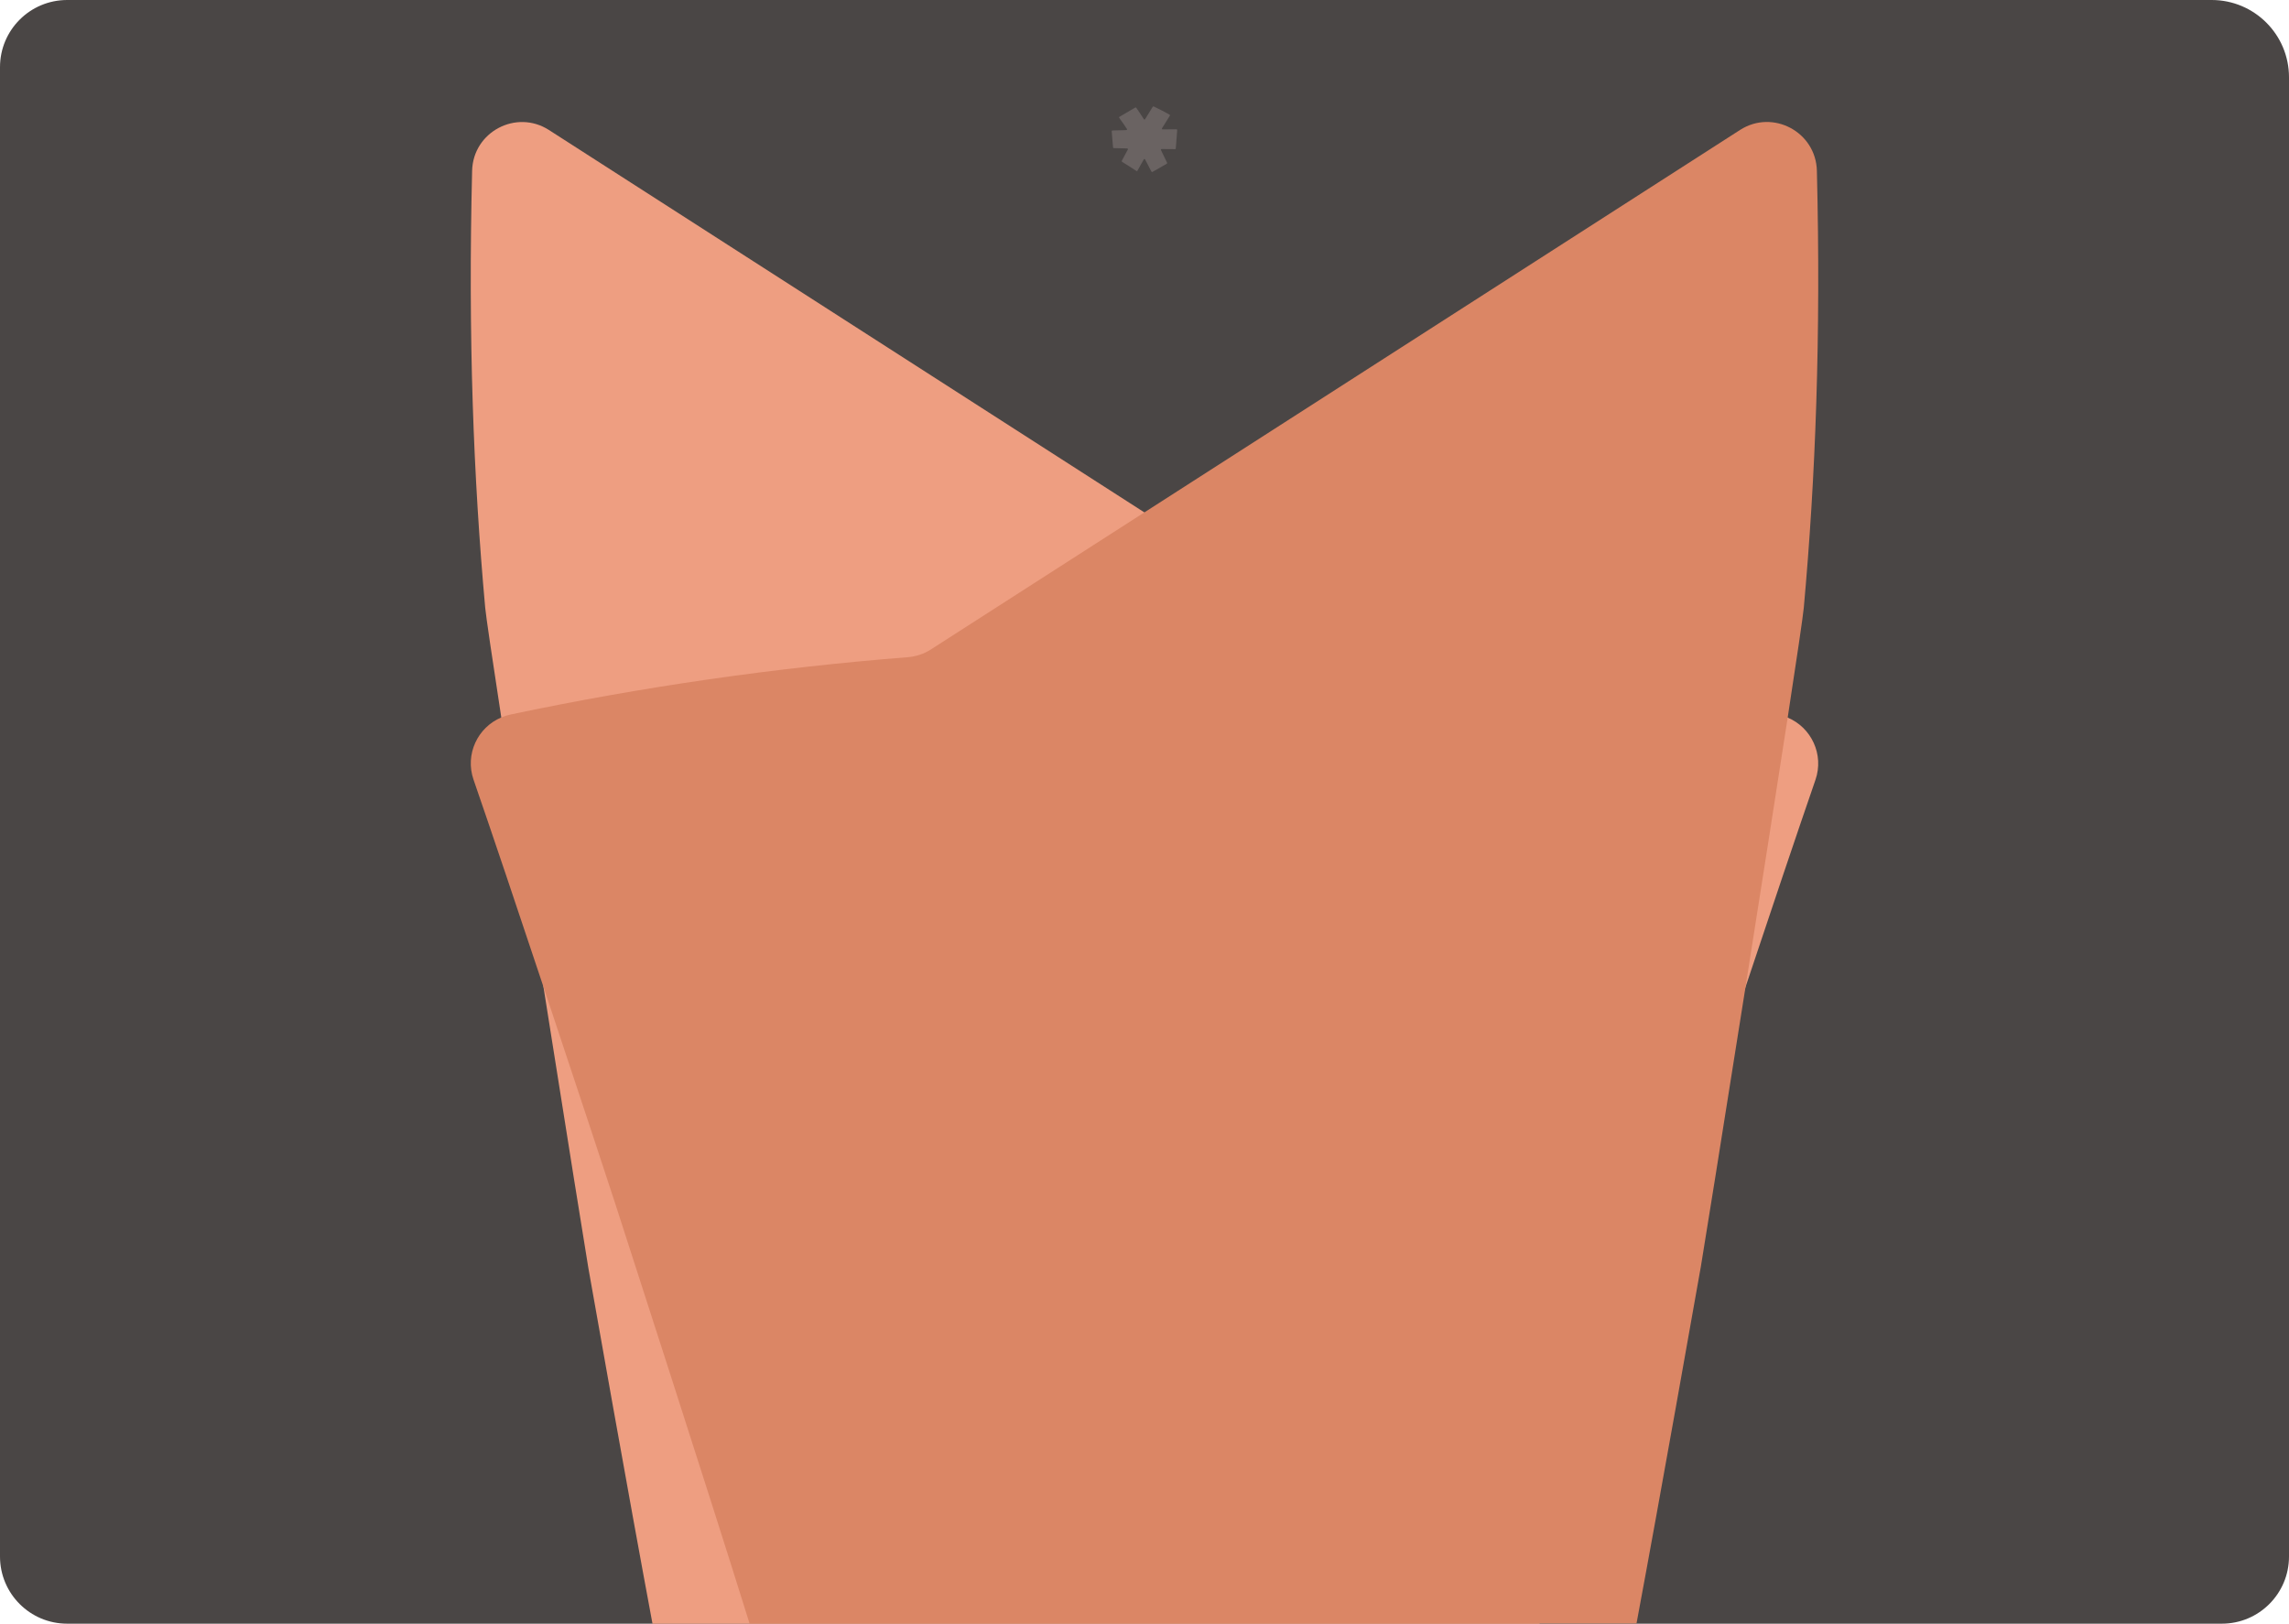
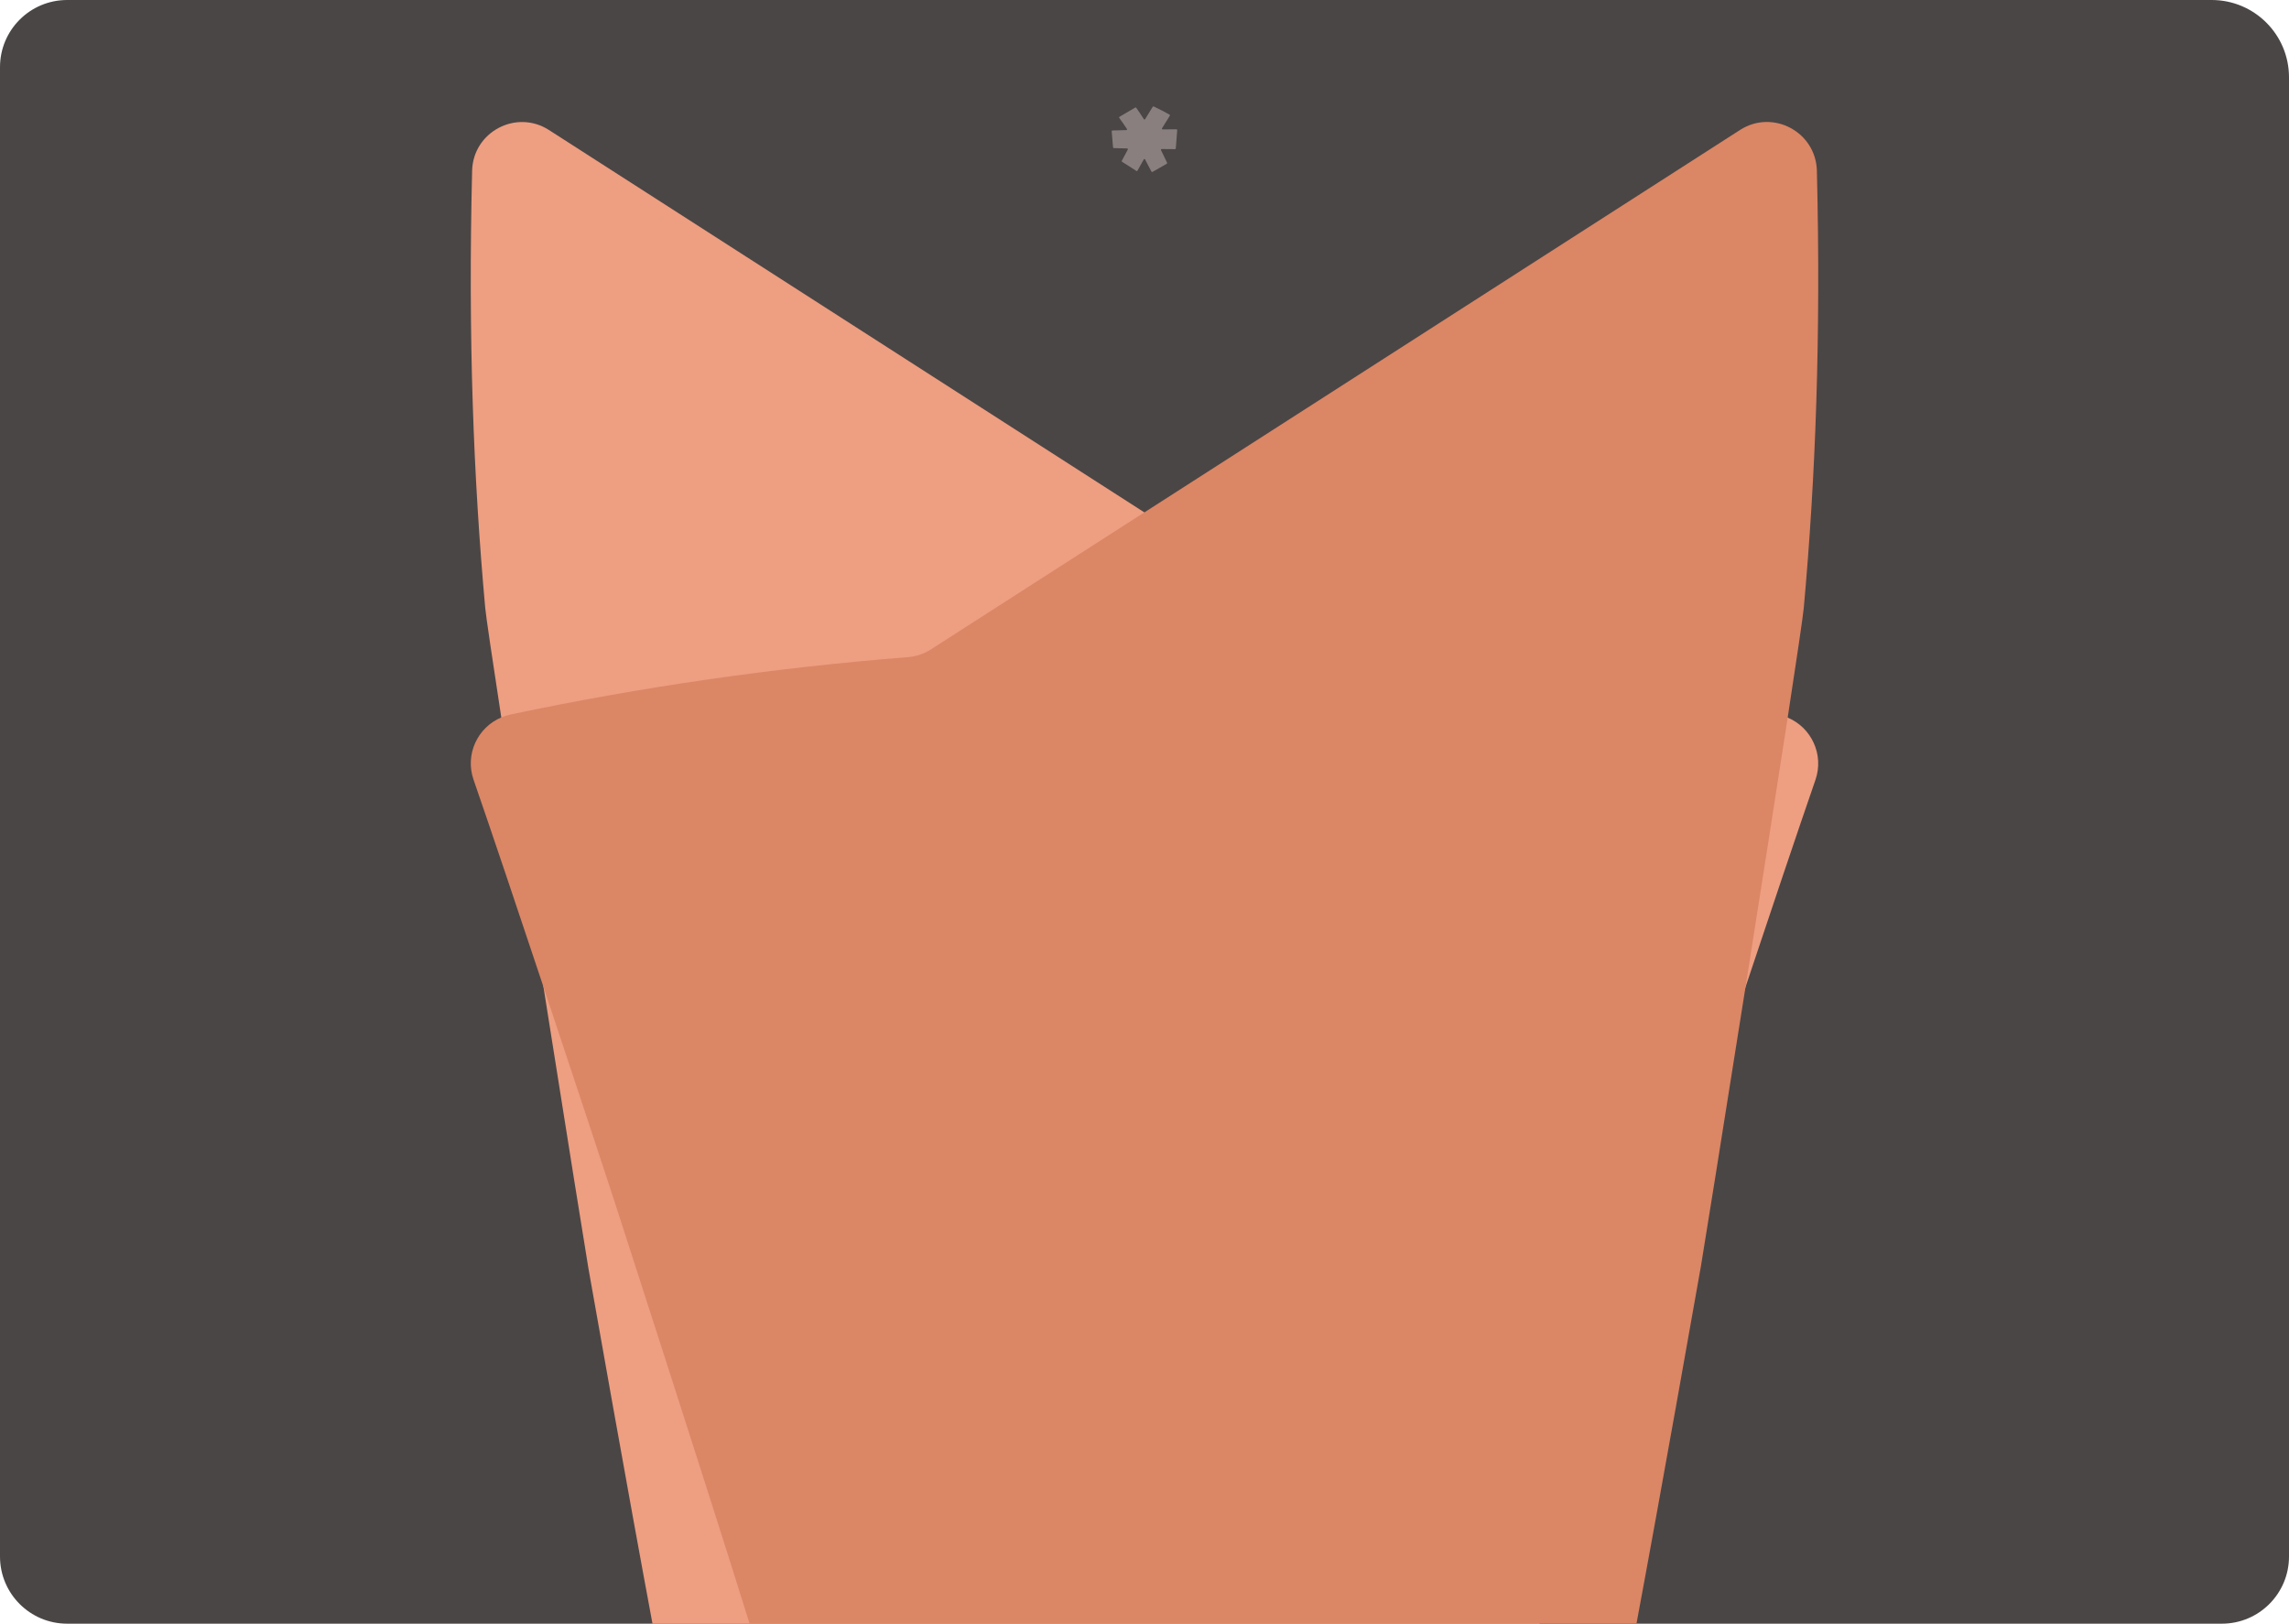
<svg xmlns="http://www.w3.org/2000/svg" viewBox="0 0 419.53 297.64">
  <path d="m419.53 285.33v-271.16c0-7.83-6.35-14.17-14.17-14.17h-393.05c-6.8 0-12.31 5.51-12.31 12.31v273.02c0 6.8 5.51 12.31 12.31 12.31h394.91c6.8 0 12.31-5.51 12.31-12.31z" fill="#4a4645" />
  <path d="m306.84 220.45c.71-2.23 6.66-20.27 13.08-39.51 4.62-13.86 9.49-28.35 12.82-37.99 1.6-4.64-.75-9.59-5.1-11.41-.52-.22-1.06-.4-1.64-.52-24.16-5.11-48.49-8.6-72.86-10.52-1.5-.12-2.94-.6-4.21-1.41l-39.17-25.15-109.15-70.11c-6-3.85-13.91.35-14.08 7.48-.75 30.46.24 56.28 2.4 80.11.15 1.6 1.29 9.31 2.95 20.12 2.08 13.55 4.97 31.98 7.73 49.4 4.12 26.04 7.92 49.8 8.23 51.53.82 4.61 7.24 41.03 11.75 65.18h162.56c7.94-25.45 22.44-70.15 24.69-77.19z" fill="#ee9e81" />
  <path d="m311.69 232.46c.31-1.73 4.11-25.48 8.23-51.53 2.75-17.42 5.64-35.84 7.73-49.4 1.66-10.81 2.8-18.51 2.95-20.12 2.16-23.83 3.15-49.65 2.4-80.11-.18-7.13-8.08-11.33-14.08-7.48l-109.15 70.09-39.17 25.15c-1.26.81-2.71 1.29-4.21 1.41-24.37 1.92-48.71 5.42-72.86 10.52-.57.12-1.12.3-1.64.52-4.35 1.82-6.7 6.77-5.1 11.41 3.33 9.64 8.2 24.12 12.82 37.99 6.42 19.24 12.37 37.29 13.08 39.51 2.25 7.03 16.76 51.73 24.69 77.19h162.56c4.51-24.15 10.93-60.57 11.75-65.18z" fill="#db8665" />
-   <path d="m215.66 23.7c-.85 0-1.71 0-2.58.02-.1 0-.16-.11-.11-.2.47-.77.95-1.54 1.44-2.31.04-.07.03-.15-.04-.19-.94-.53-1.92-1.03-2.91-1.5-.07-.03-.15 0-.19.06-.48.75-.94 1.5-1.39 2.26-.05.09-.19.09-.24 0-.45-.72-.92-1.42-1.39-2.09-.04-.06-.13-.07-.19-.03-.99.57-1.96 1.14-2.9 1.7-.06.04-.08.12-.04.17.49.67.97 1.35 1.43 2.06.06.08 0 .19-.11.2-.87.02-1.73.05-2.57.07-.07 0-.12.06-.12.13.09.99.17 1.98.25 2.97 0 .07.06.12.13.13.81.02 1.63.05 2.46.06.1 0 .16.11.12.2-.38.71-.75 1.39-1.11 2.07-.03.06 0 .14.05.18.9.56 1.79 1.12 2.65 1.69.06.04.13.02.16-.04.38-.68.78-1.38 1.18-2.1.05-.09.17-.08.22 0 .41.75.8 1.5 1.18 2.25.03.06.11.09.16.06.87-.48 1.76-.98 2.65-1.51.06-.04.09-.12.05-.19-.36-.77-.73-1.54-1.11-2.3-.05-.09.02-.21.12-.2.83 0 1.65.01 2.46.02.07 0 .13-.06.13-.14.08-1.12.17-2.23.26-3.35 0-.08-.05-.14-.12-.14z" fill="#897f7f" opacity=".5" />
+   <path d="m215.66 23.7c-.85 0-1.71 0-2.58.02-.1 0-.16-.11-.11-.2.47-.77.95-1.54 1.44-2.31.04-.07.03-.15-.04-.19-.94-.53-1.92-1.03-2.91-1.5-.07-.03-.15 0-.19.06-.48.75-.94 1.5-1.39 2.26-.05.09-.19.09-.24 0-.45-.72-.92-1.42-1.39-2.09-.04-.06-.13-.07-.19-.03-.99.57-1.96 1.14-2.9 1.7-.06.04-.08.12-.04.17.49.67.97 1.35 1.43 2.06.06.08 0 .19-.11.2-.87.02-1.73.05-2.57.07-.07 0-.12.06-.12.13.09.99.17 1.98.25 2.97 0 .07.06.12.13.13.81.02 1.63.05 2.46.06.1 0 .16.11.12.2-.38.71-.75 1.39-1.11 2.07-.03.06 0 .14.05.18.9.56 1.79 1.12 2.65 1.69.06.04.13.02.16-.04.38-.68.78-1.38 1.18-2.1.05-.09.17-.08.22 0 .41.75.8 1.5 1.18 2.25.03.06.11.09.16.06.87-.48 1.76-.98 2.65-1.51.06-.04.09-.12.05-.19-.36-.77-.73-1.54-1.11-2.3-.05-.09.02-.21.12-.2.83 0 1.65.01 2.46.02.07 0 .13-.06.13-.14.08-1.12.17-2.23.26-3.35 0-.08-.05-.14-.12-.14z" fill="#897f7f" />
</svg>
